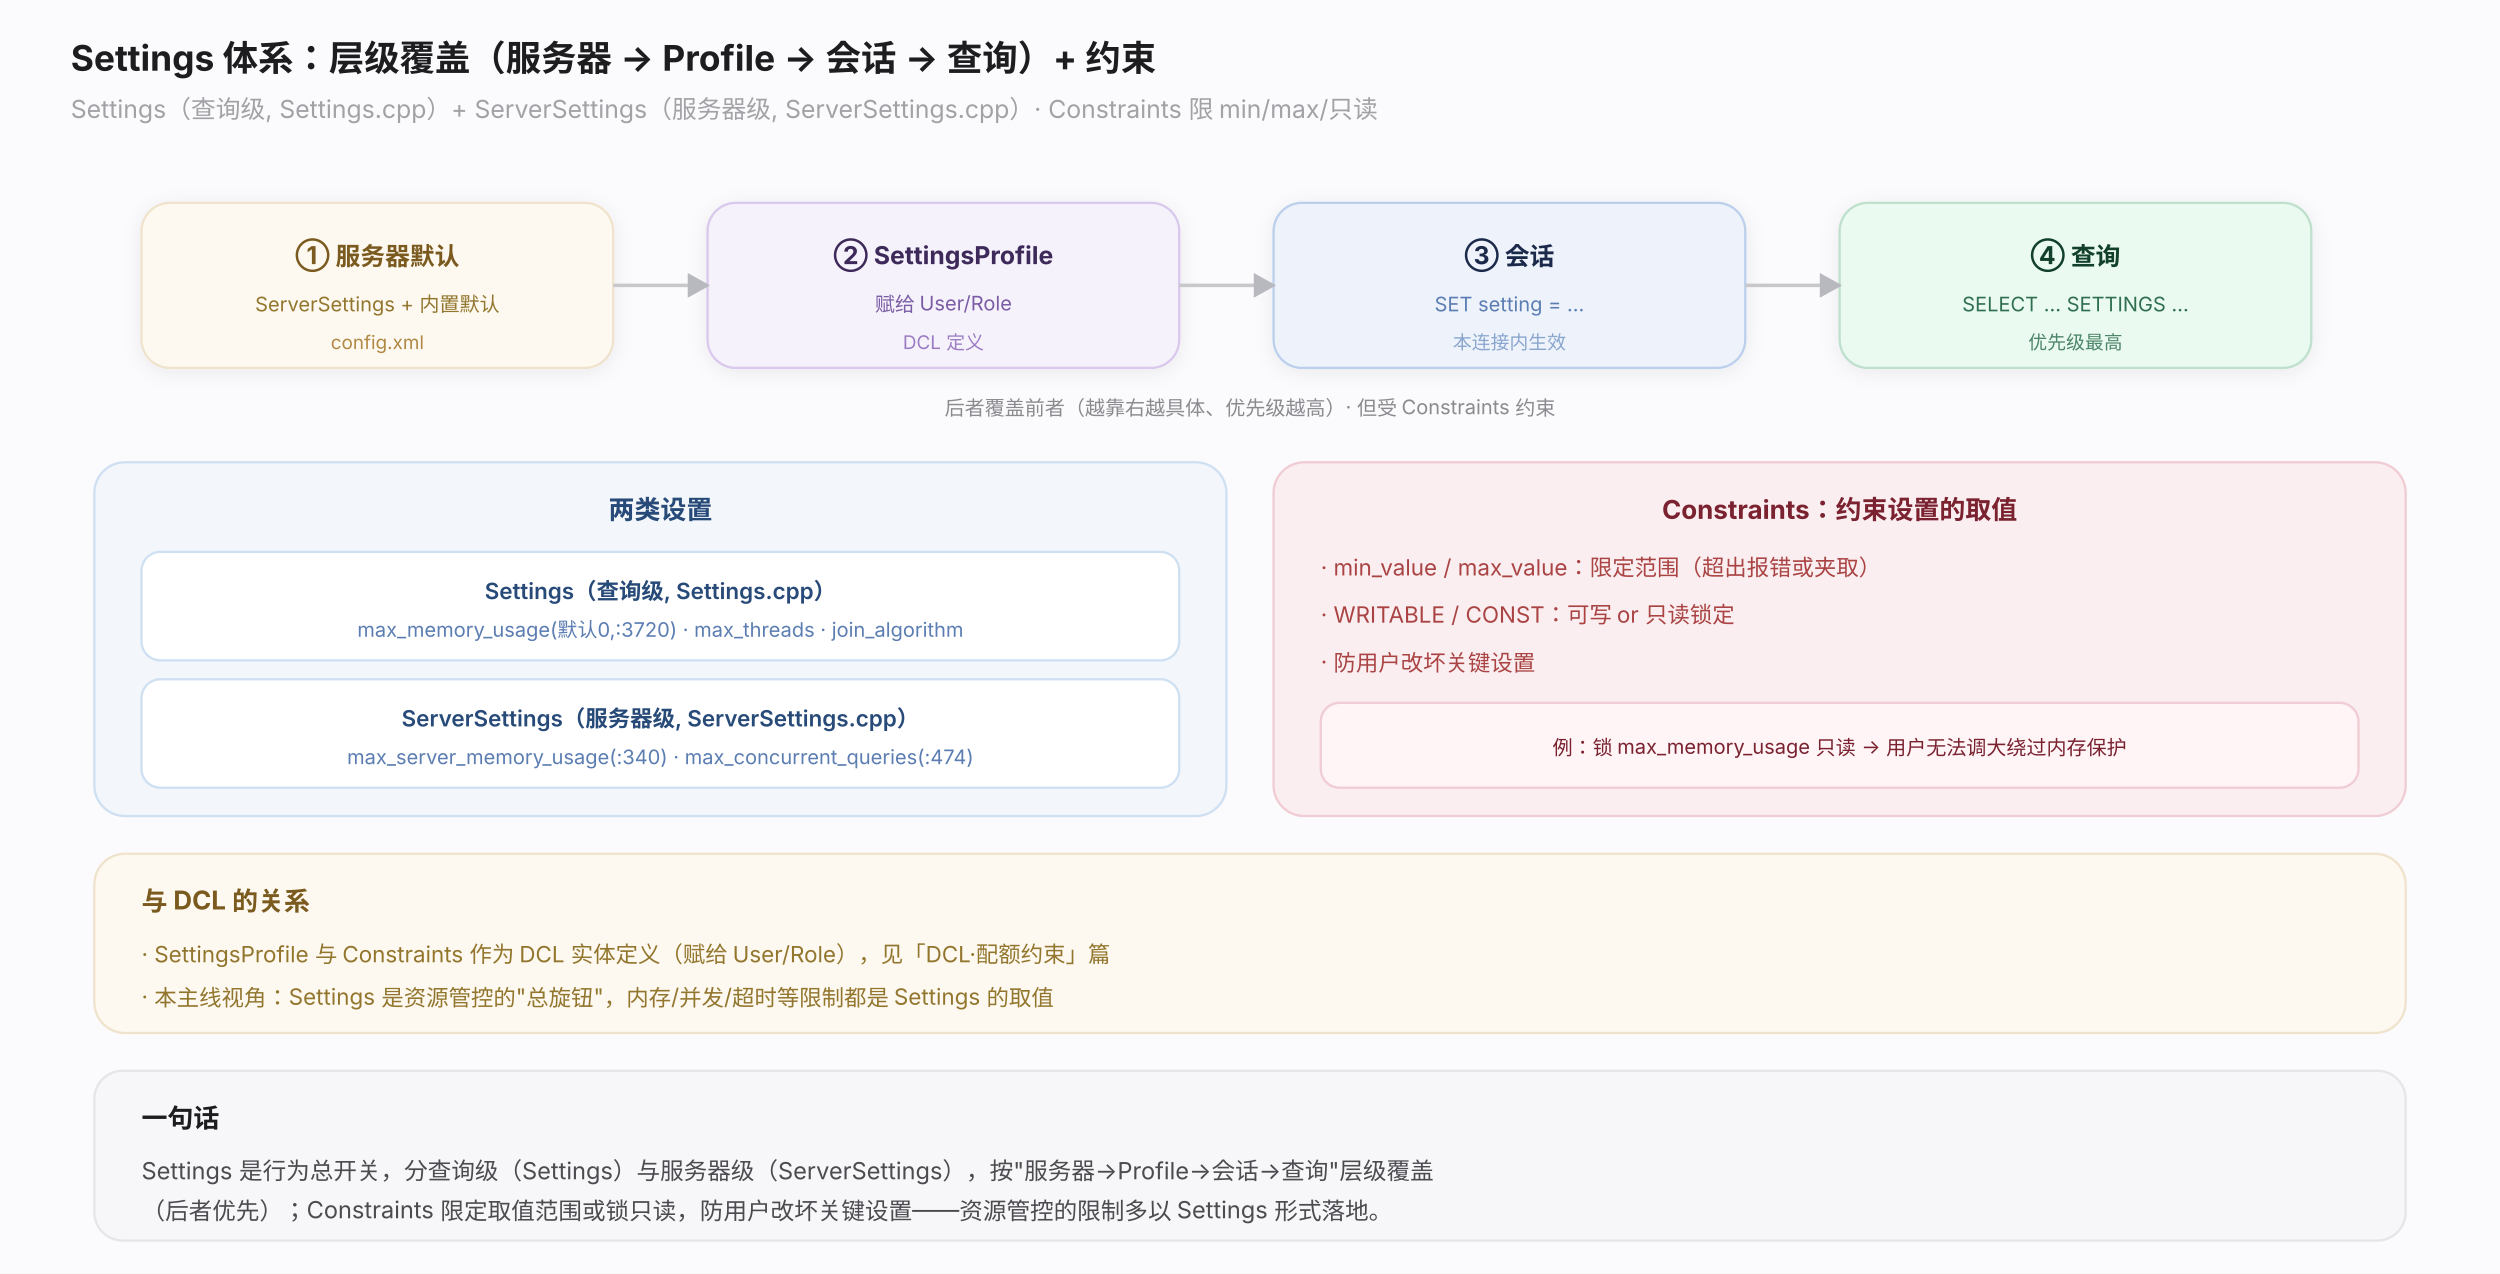
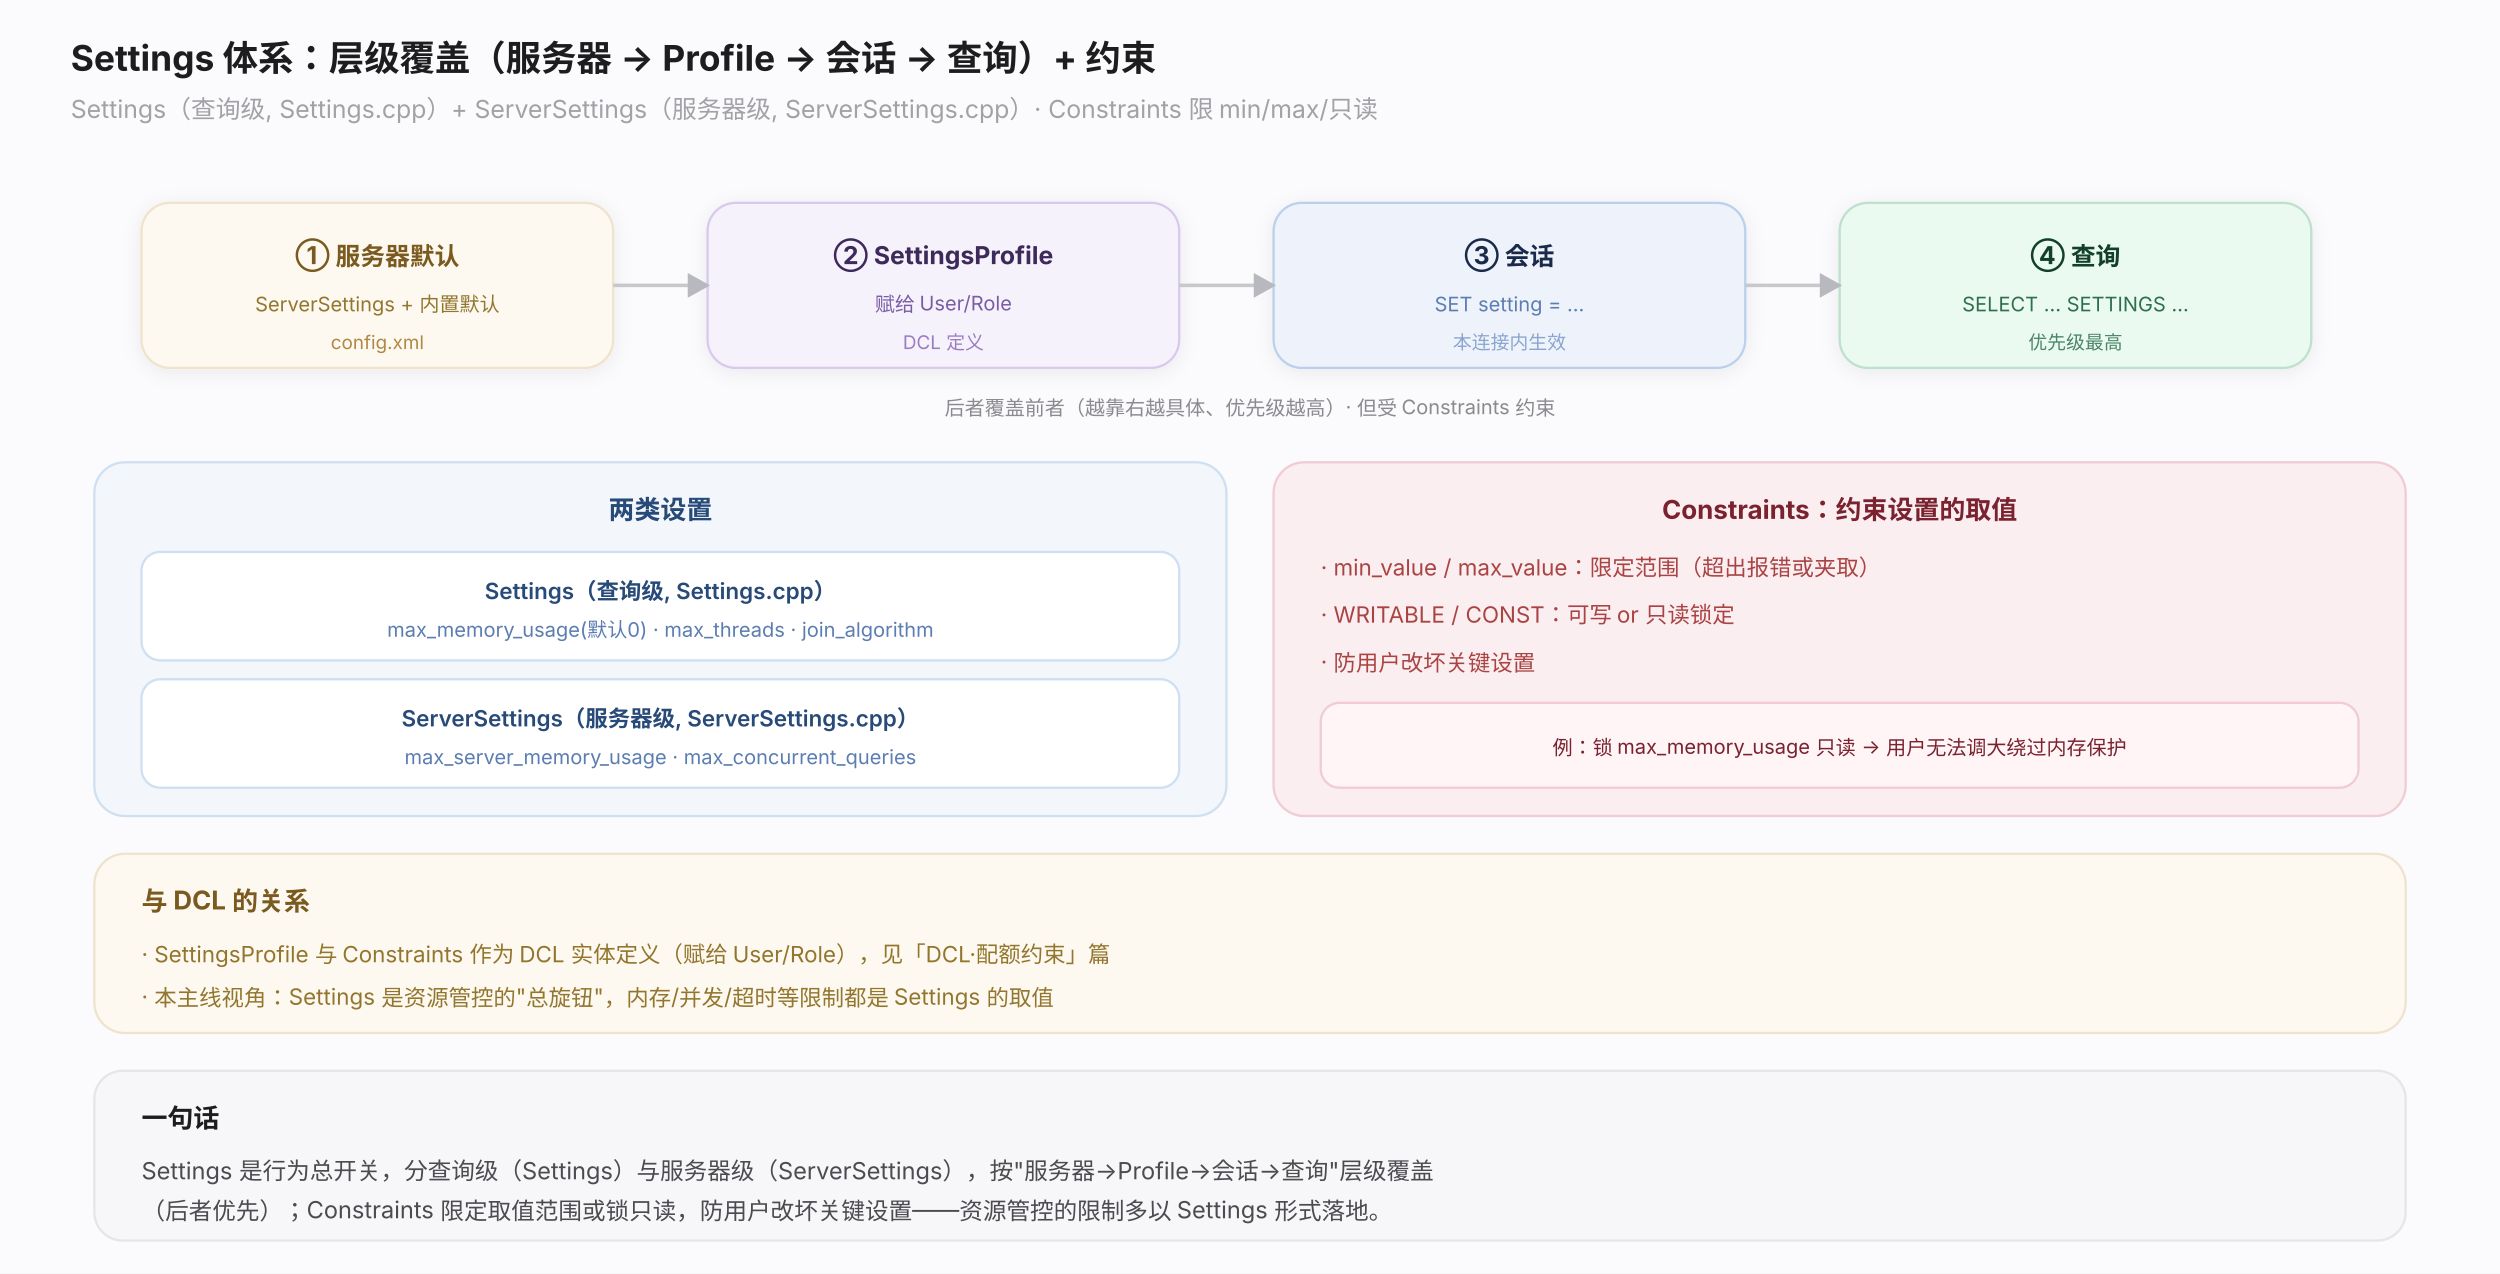
<svg xmlns="http://www.w3.org/2000/svg" width="1060" height="540" viewBox="0 0 1060 540" font-family="-apple-system,BlinkMacSystemFont,'SF Pro Display','Helvetica Neue','PingFang SC','Microsoft YaHei',sans-serif">
  <defs>
    <filter id="soft" x="-20%" y="-20%" width="140%" height="140%">
      <feDropShadow dx="0" dy="1.5" stdDeviation="4" flood-color="#1d1d1f" flood-opacity="0.07" />
    </filter>
    <marker id="ar" viewBox="0 0 10 10" refX="8" refY="5" markerWidth="7" markerHeight="7" orient="auto-start-reverse">
      <path d="M0,0 L9,5 L0,10 z" fill="#b8b8bf" />
    </marker>
  </defs>
  <rect width="1060" height="540" fill="#fbfbfd" />
  <text x="30" y="30" font-size="15" font-weight="700" fill="#1d1d1f">Settings 体系：层级覆盖（服务器 → Profile → 会话 → 查询）+ 约束</text>
  <text x="30" y="50" font-size="10.5" fill="#a1a1a6">Settings（查询级, Settings.cpp）+ ServerSettings（服务器级, ServerSettings.cpp）· Constraints 限 min/max/只读</text>
  <g text-anchor="middle">
    <rect x="60" y="86" width="200" height="70" rx="12" fill="#fdf9f0" stroke="#efe3cd" filter="url(#soft)" />
    <text x="160" y="112" font-size="10.5" font-weight="700" fill="#7a5a1e">① 服务器默认</text>
    <text x="160" y="132" font-size="8.5" fill="#93762e">ServerSettings + 内置默认</text>
    <text x="160" y="148" font-size="8" fill="#b08843">config.xml</text>
    <rect x="300" y="86" width="200" height="70" rx="12" fill="#f6f2fb" stroke="#d9c9ec" filter="url(#soft)" />
    <text x="400" y="112" font-size="10.5" font-weight="700" fill="#3d2a5a">② SettingsProfile</text>
    <text x="400" y="132" font-size="8.5" fill="#7a5da5">赋给 User/Role</text>
    <text x="400" y="148" font-size="8" fill="#9a7cc4">DCL 定义</text>
    <rect x="540" y="86" width="200" height="70" rx="12" fill="#eef3fb" stroke="#bcd0ec" filter="url(#soft)" />
    <text x="640" y="112" font-size="10.5" font-weight="700" fill="#1b2a4a">③ 会话</text>
    <text x="640" y="132" font-size="8.5" fill="#5b7db1">SET setting = …</text>
    <text x="640" y="148" font-size="8" fill="#8aa6cf">本连接内生效</text>
    <rect x="780" y="86" width="200" height="70" rx="12" fill="#eafaf1" stroke="#bfe0cd" filter="url(#soft)" />
    <text x="880" y="112" font-size="10.5" font-weight="700" fill="#12402a">④ 查询</text>
    <text x="880" y="132" font-size="8.5" fill="#2f6f4f">SELECT … SETTINGS …</text>
    <text x="880" y="148" font-size="8" fill="#4c8567">优先级最高</text>
  </g>
  <g stroke="#c7c7cc" stroke-width="1.5" fill="none">
    <line x1="260" y1="121" x2="300" y2="121" marker-end="url(#ar)" />
    <line x1="500" y1="121" x2="540" y2="121" marker-end="url(#ar)" />
    <line x1="740" y1="121" x2="780" y2="121" marker-end="url(#ar)" />
  </g>
  <text x="530" y="176" font-size="8.5" fill="#8a8a8f" text-anchor="middle">后者覆盖前者（越靠右越具体、优先级越高）· 但受 Constraints 约束</text>
  <rect x="40" y="196" width="480" height="150" rx="13" fill="#f3f7fc" stroke="#cfe0f2" />
  <text x="280" y="220" font-size="11" font-weight="700" fill="#274a78" text-anchor="middle">两类设置</text>
  <rect x="60" y="234" width="440" height="46" rx="8" fill="#fff" stroke="#cfe0f2" />
  <text x="280" y="254" font-size="9.5" font-weight="600" fill="#274a78" text-anchor="middle">Settings（查询级, Settings.cpp）</text>
-   <text x="280" y="270" font-size="8.5" fill="#5b7db1" text-anchor="middle">max_memory_usage(默认0,:3720) · max_threads · join_algorithm</text>
+   <text x="280" y="270" font-size="8.5" fill="#5b7db1" text-anchor="middle">max_memory_usage(默认0) · max_threads · join_algorithm</text>
  <rect x="60" y="288" width="440" height="46" rx="8" fill="#fff" stroke="#cfe0f2" />
  <text x="280" y="308" font-size="9.5" font-weight="600" fill="#274a78" text-anchor="middle">ServerSettings（服务器级, ServerSettings.cpp）</text>
-   <text x="280" y="324" font-size="8.5" fill="#5b7db1" text-anchor="middle">max_server_memory_usage(:340) · max_concurrent_queries(:474)</text>
+   <text x="280" y="324" font-size="8.5" fill="#5b7db1" text-anchor="middle">max_server_memory_usage · max_concurrent_queries</text>
  <rect x="540" y="196" width="480" height="150" rx="13" fill="#fbeef0" stroke="#f0cdd4" />
  <text x="780" y="220" font-size="11" font-weight="700" fill="#7a2230" text-anchor="middle">Constraints：约束设置的取值</text>
  <text x="560" y="244" font-size="9.5" fill="#a44">· min_value / max_value：限定范围（超出报错或夹取）</text>
  <text x="560" y="264" font-size="9.5" fill="#a44">· WRITABLE / CONST：可写 or 只读锁定</text>
  <text x="560" y="284" font-size="9.5" fill="#a44">· 防用户改坏关键设置</text>
  <rect x="560" y="298" width="440" height="36" rx="8" fill="#fff5f6" stroke="#f0cdd4" />
  <text x="780" y="320" font-size="8.5" fill="#7a2230" text-anchor="middle">例：锁 max_memory_usage 只读 → 用户无法调大绕过内存保护</text>
  <rect x="40" y="362" width="980" height="76" rx="13" fill="#fdf9f0" stroke="#efe3cd" />
  <text x="60" y="386" font-size="11" font-weight="700" fill="#7a5a1e">与 DCL 的关系</text>
  <text x="60" y="408" font-size="9.5" fill="#93762e">· SettingsProfile 与 Constraints 作为 DCL 实体定义（赋给 User/Role），见「DCL·配额约束」篇</text>
  <text x="60" y="426" font-size="9.5" fill="#93762e">· 本主线视角：Settings 是资源管控的"总旋钮"，内存/并发/超时等限制都是 Settings 的取值</text>
  <rect x="40" y="454" width="980" height="72" rx="12" fill="#f7f7f9" stroke="#e6e6ea" />
  <text x="60" y="478" font-size="11" font-weight="700" fill="#1d1d1f">一句话</text>
  <text x="60" y="500" font-size="10" fill="#4b4b50">Settings 是行为总开关，分查询级（Settings）与服务器级（ServerSettings），按"服务器→Profile→会话→查询"层级覆盖</text>
  <text x="60" y="517" font-size="10" fill="#4b4b50">（后者优先）；Constraints 限定取值范围或锁只读，防用户改坏关键设置——资源管控的限制多以 Settings 形式落地。</text>
</svg>
